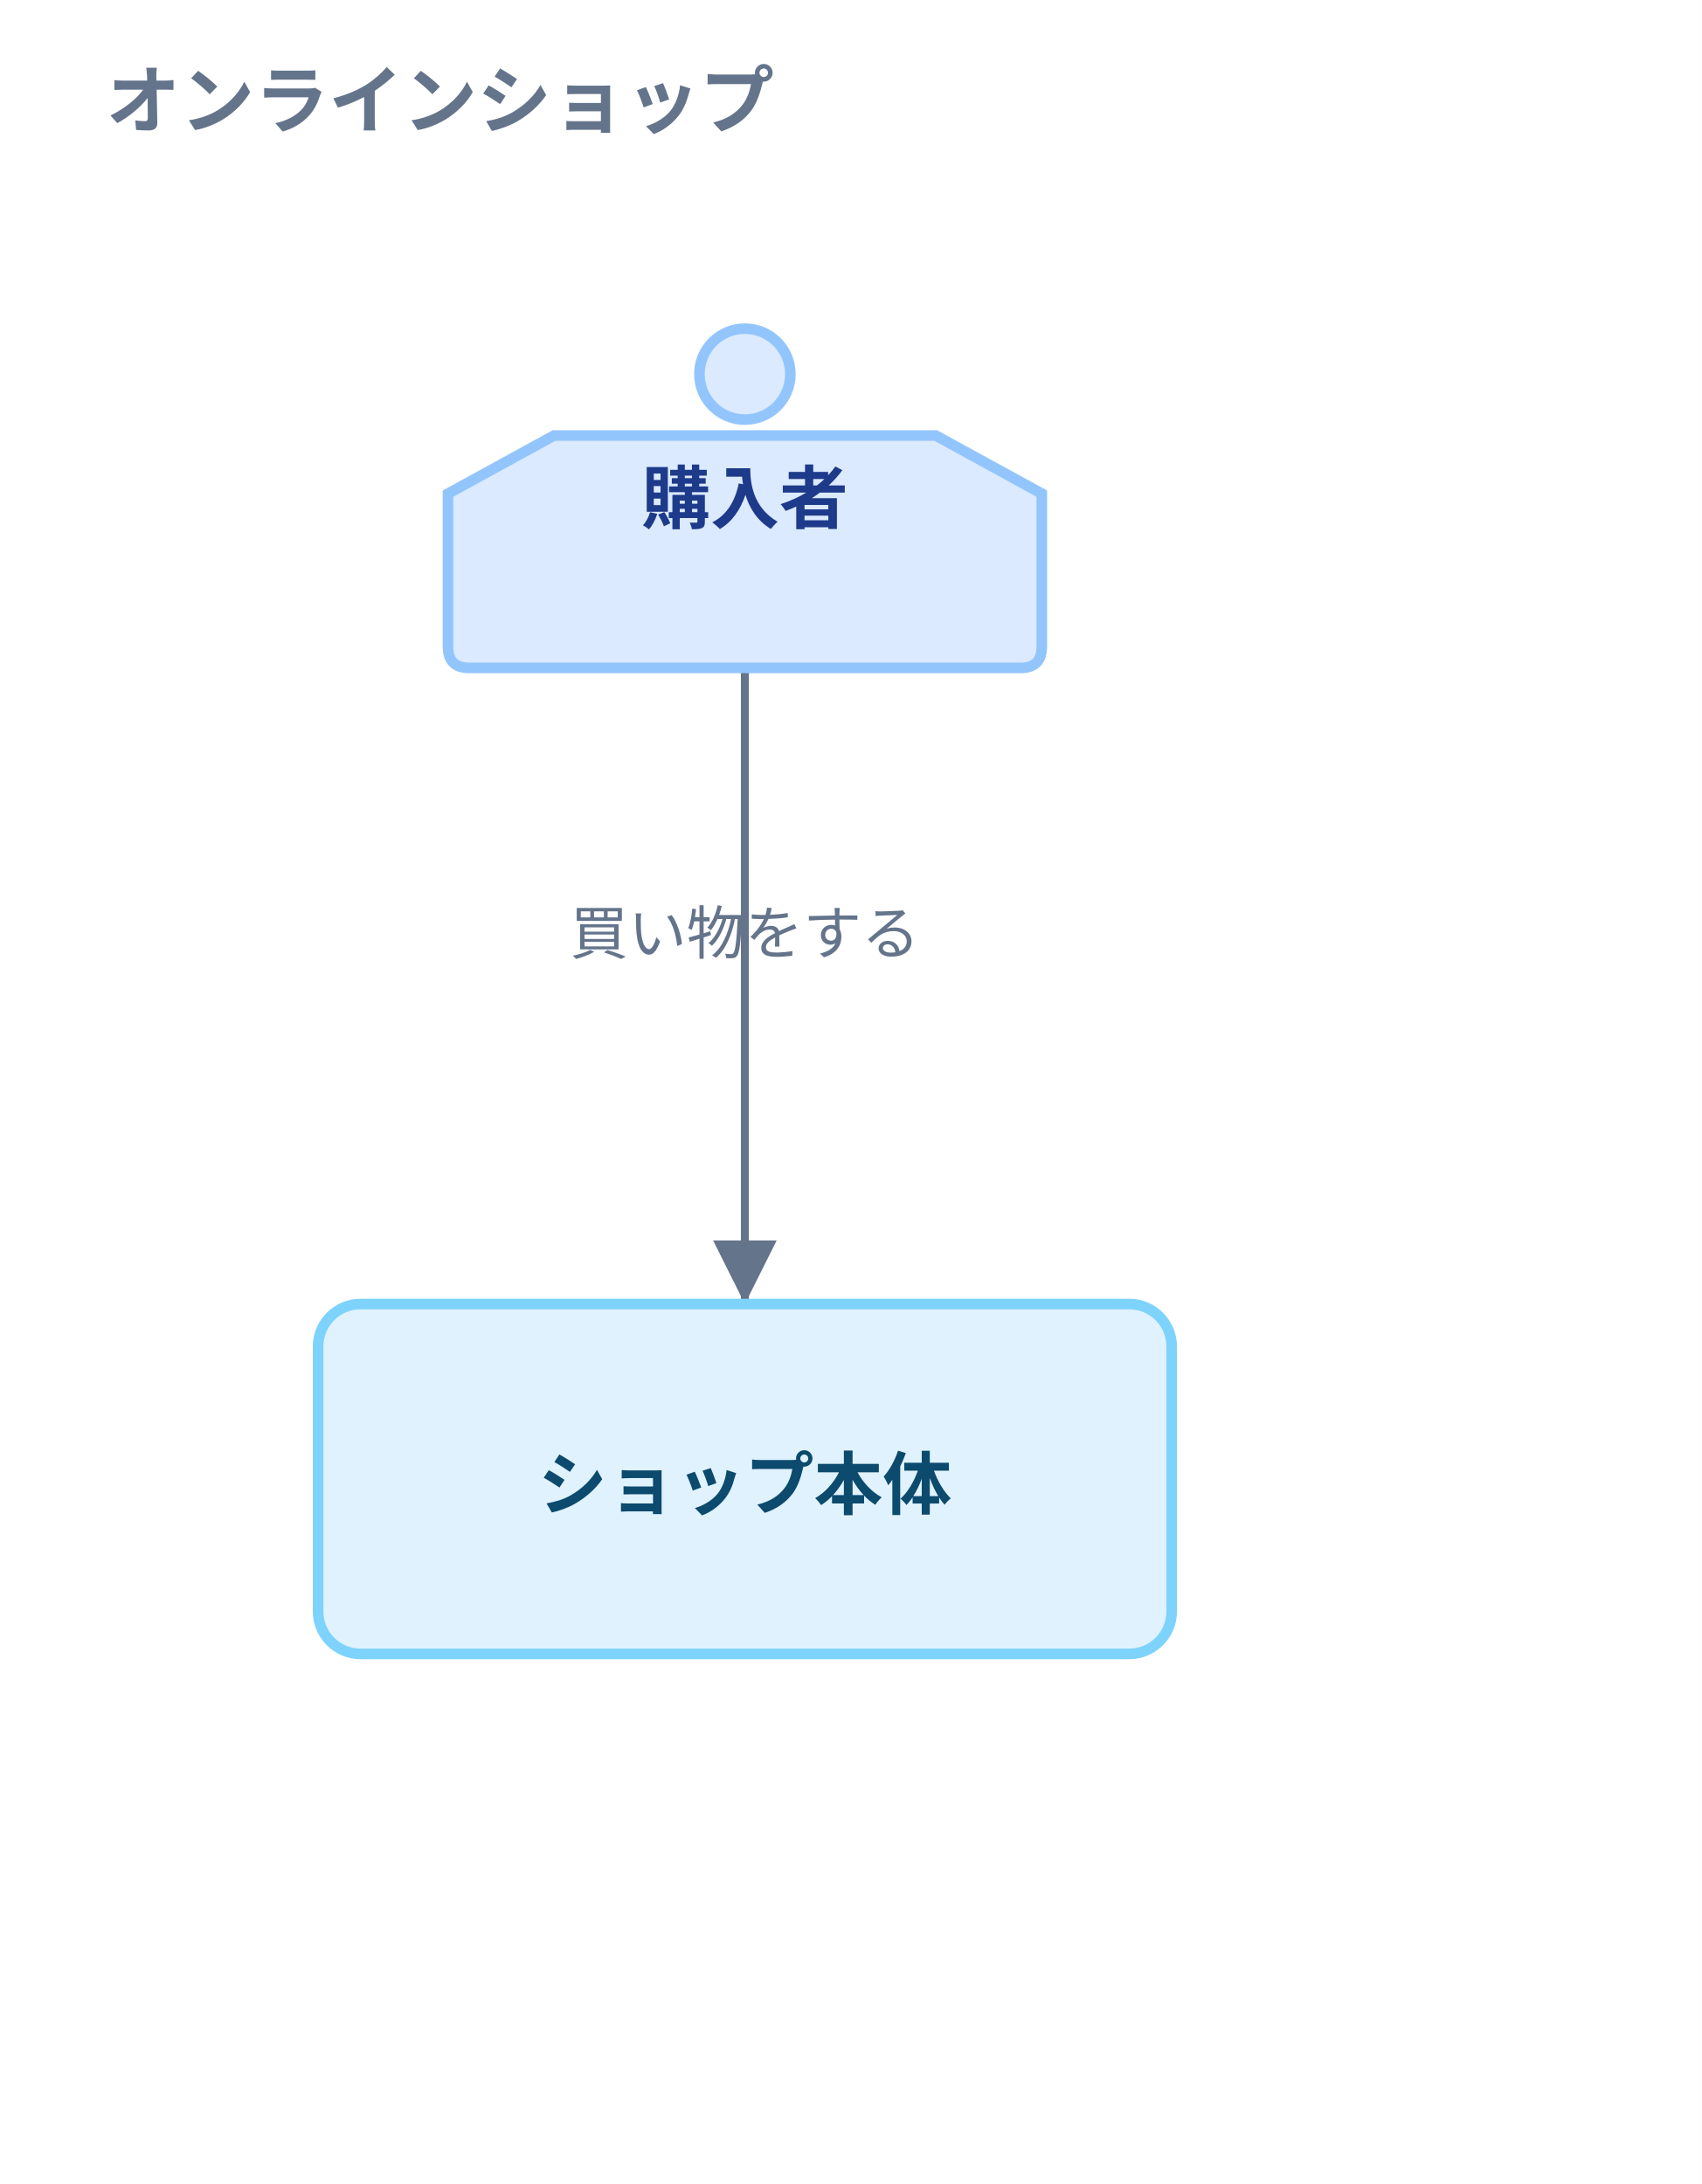
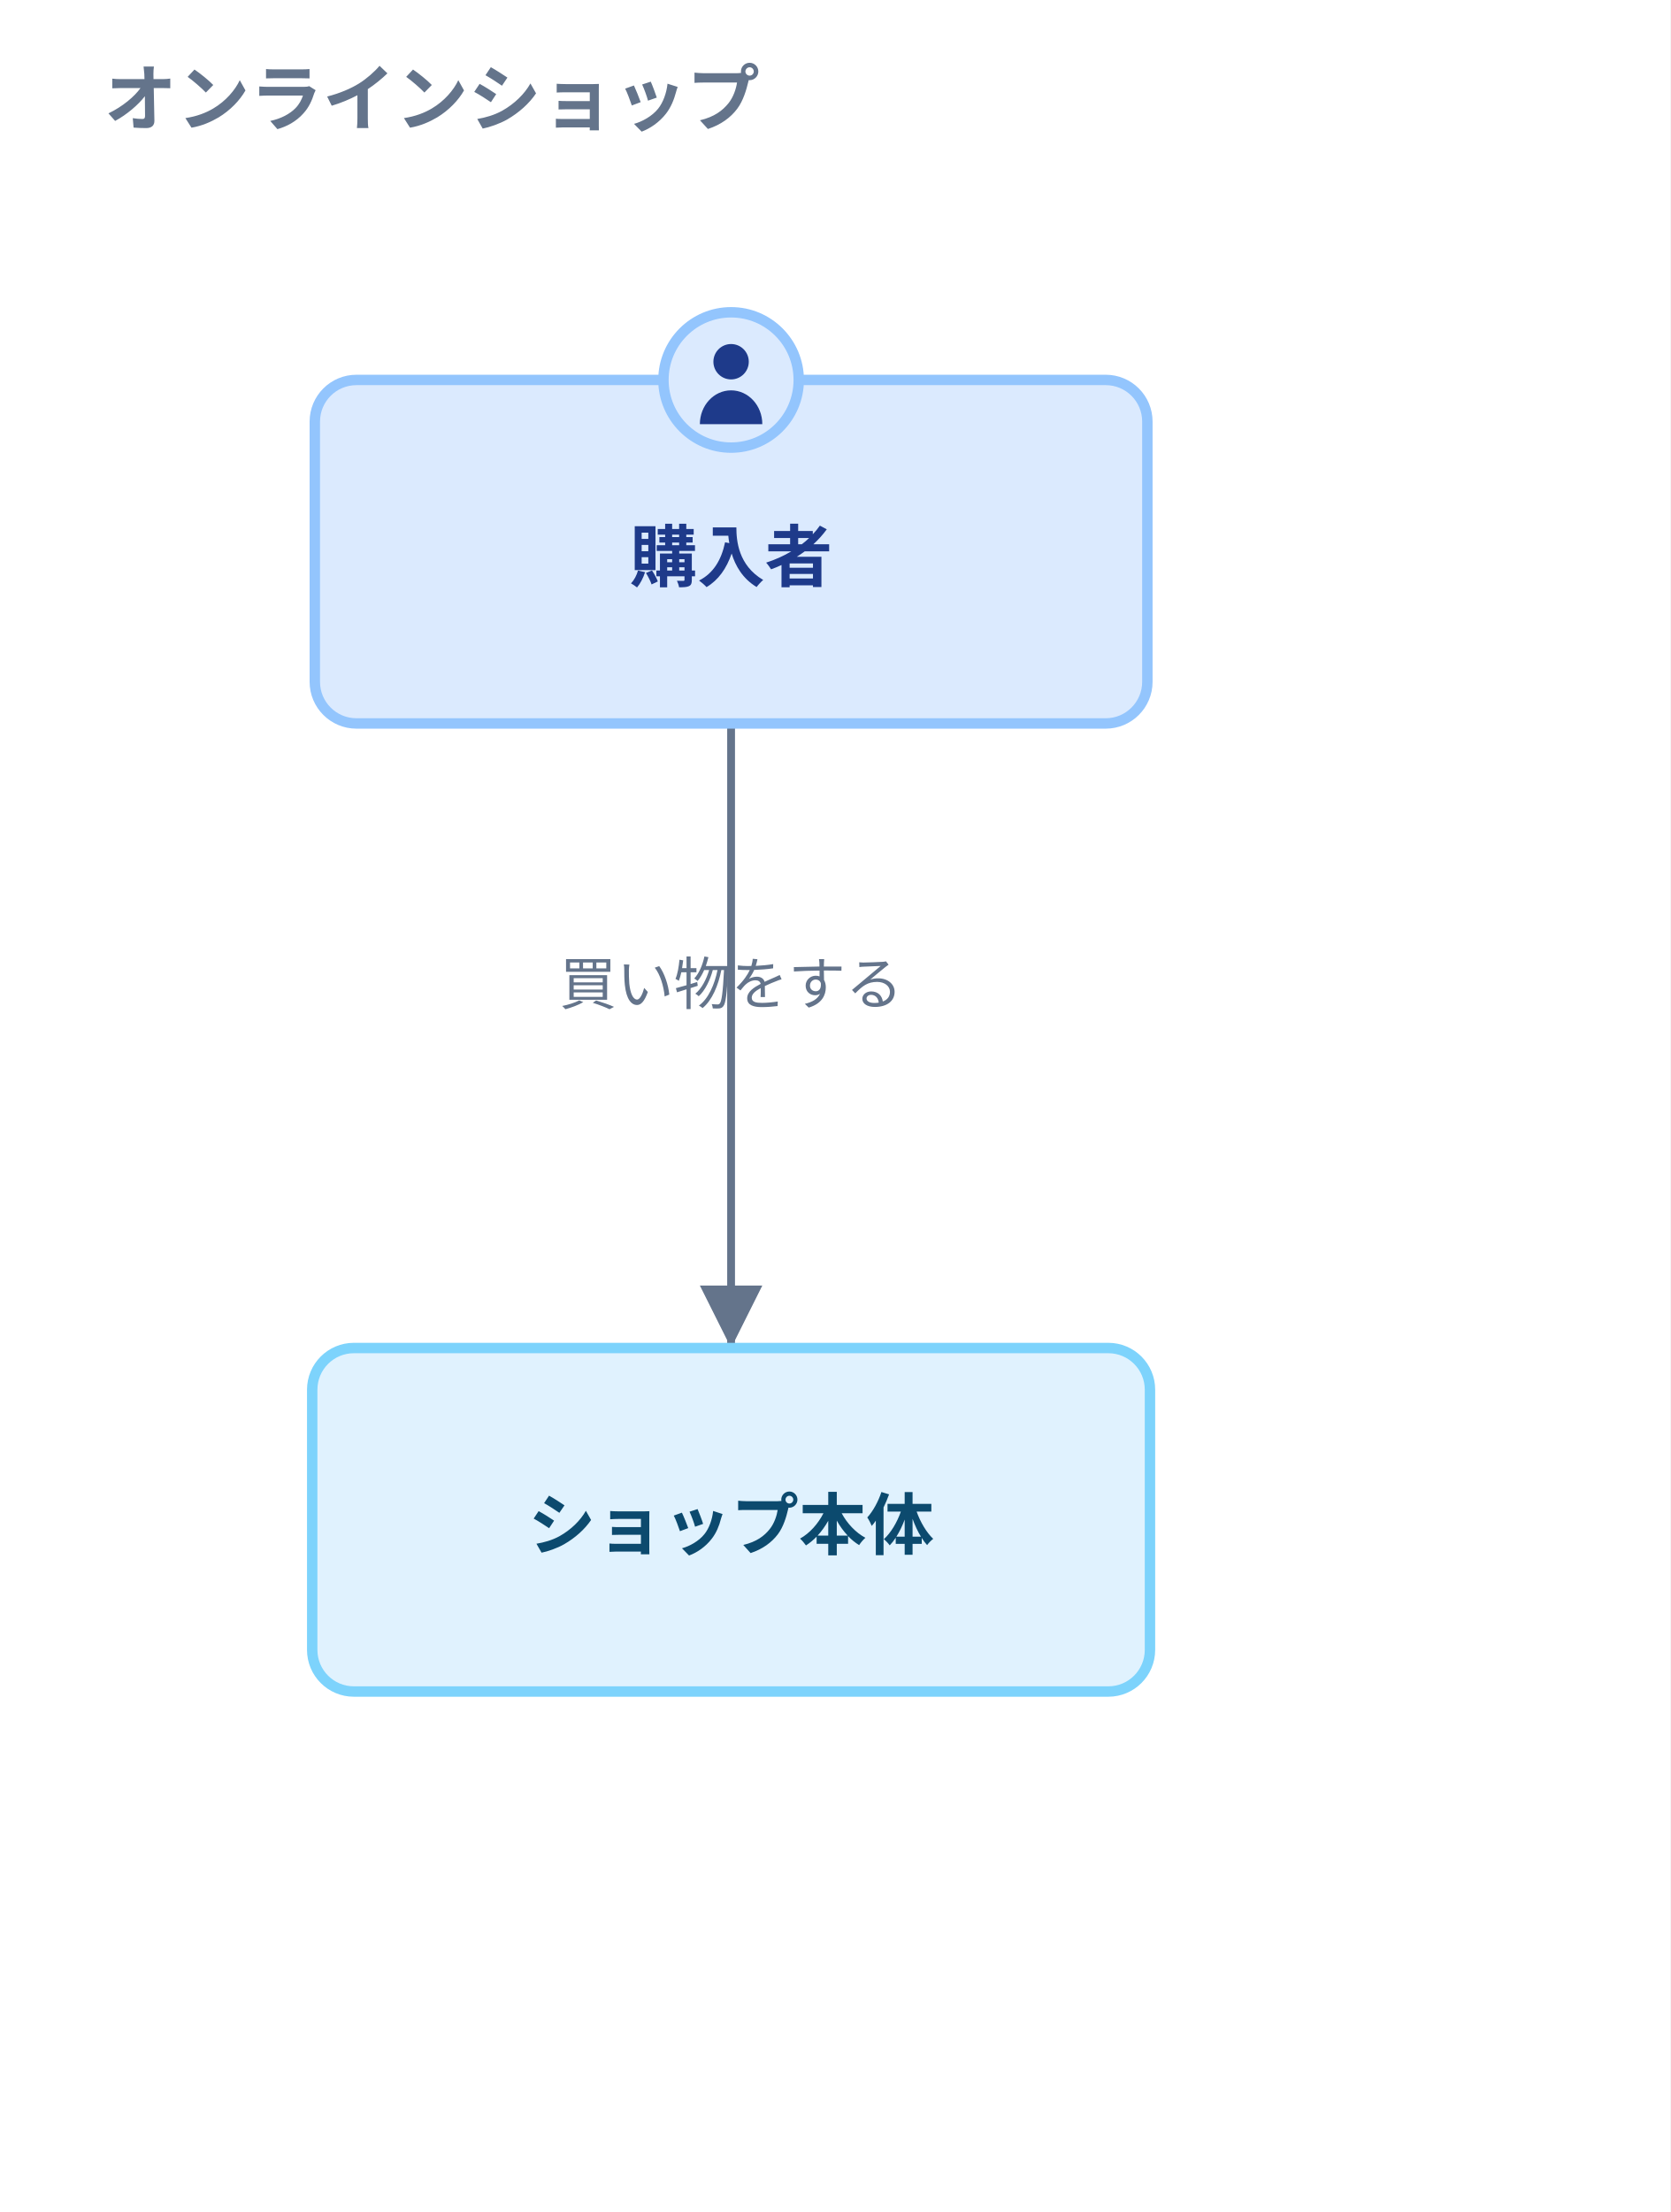
- <svg xmlns="http://www.w3.org/2000/svg" viewBox="0 0 321 412" width="321" height="412">
+ <svg xmlns="http://www.w3.org/2000/svg" viewBox="0 0 321 425" width="321" height="425">
  <defs>
    <marker id="arrow-default" viewBox="0 0 10 10" refX="10" refY="5" markerWidth="8" markerHeight="8" orient="auto-start-reverse">
      <path d="M 0 0 L 10 5 L 0 10 z" fill="#64748B" />
    </marker>
  </defs>
-   <rect width="321" height="412" fill="#FFFFFF" rx="0" />
+   <rect width="321" height="425" fill="#FFFFFF" rx="0" />
  <text x="20" y="24" fill="#64748B" font-size="14px" font-family="sans-serif" font-weight="bold">オンラインショップ</text>
  <g class="edges">
    <g data-edge-from="Customer" data-edge-to="Monolith" data-edge-kind="sync" data-edge-canonical-id="Customer-&gt;Monolith" data-edge-label="買い物をする" class="krs-edge krs-edge--interactive">
-       <line x1="140.5" y1="126" x2="140.5" y2="246" stroke="transparent" stroke-width="14" stroke-linecap="butt" class="krs-edge__hitline" />
-       <line x1="140.5" y1="126" x2="140.5" y2="246" stroke="#64748B" stroke-width="1.5" marker-end="url(#arrow-default)" />
-       <text x="140.5" y="180" text-anchor="middle" fill="#64748B" font-size="11px" font-family="sans-serif">買い物をする</text>
+       <line x1="140.5" y1="139" x2="140.5" y2="259" stroke="transparent" stroke-width="14" stroke-linecap="butt" class="krs-edge__hitline" />
+       <line x1="140.5" y1="139" x2="140.5" y2="259" stroke="#64748B" stroke-width="1.5" marker-end="url(#arrow-default)" />
+       <text x="140.5" y="193" text-anchor="middle" fill="#64748B" font-size="11px" font-family="sans-serif">買い物をする</text>
    </g>
  </g>
  <g class="nodes">
    <g data-node-id="Customer" data-node-kind="user" data-has-children="false" data-has-description="false">
-       <circle cx="140.5" cy="70.58" r="8.58" fill="#DBEAFE" stroke="#93C5FD" stroke-width="2" />
-       <path d="M104.5 82.16 L176.5 82.16 L196.5 93.12 L196.5 122 Q196.5 126 192.5 126 L88.5 126 Q84.5 126 84.5 122 L84.5 93.12 Z" fill="#DBEAFE" stroke="#93C5FD" stroke-width="2" />
-       <text x="140.5" y="93" text-anchor="middle" dominant-baseline="central" fill="#1E3A8A" font-size="13px" font-weight="bold" font-family="sans-serif">購入者</text>
+       <rect x="60.5" y="73" width="160" height="66" rx="8" ry="8" fill="#DBEAFE" stroke="#93C5FD" stroke-width="2" />
+       <circle cx="140.5" cy="73" r="13" fill="#DBEAFE" stroke="#93C5FD" stroke-width="2" />
+       <circle cx="140.5" cy="69.5" r="3.4" fill="#1E3A8A" />
+       <path d="M134.5 81.5 a6 6.5 0 0 1 12 0 Z" fill="#1E3A8A" />
+       <text x="140.5" y="106" text-anchor="middle" dominant-baseline="central" fill="#1E3A8A" font-size="13px" font-weight="bold" font-family="sans-serif">購入者</text>
    </g>
    <g data-node-id="Monolith" data-node-kind="service" data-has-children="true" data-has-description="false" style="cursor: pointer">
-       <rect x="60" y="246" width="161" height="66" rx="8" ry="8" fill="#E0F2FE" stroke="#7DD3FC" stroke-width="2" />
-       <text x="140.5" y="279" text-anchor="middle" dominant-baseline="central" fill="#0C4A6E" font-size="13px" font-weight="bold" font-family="sans-serif">ショップ本体</text>
+       <rect x="60" y="259" width="161" height="66" rx="8" ry="8" fill="#E0F2FE" stroke="#7DD3FC" stroke-width="2" />
+       <text x="140.5" y="292" text-anchor="middle" dominant-baseline="central" fill="#0C4A6E" font-size="13px" font-weight="bold" font-family="sans-serif">ショップ本体</text>
    </g>
  </g>
</svg>
